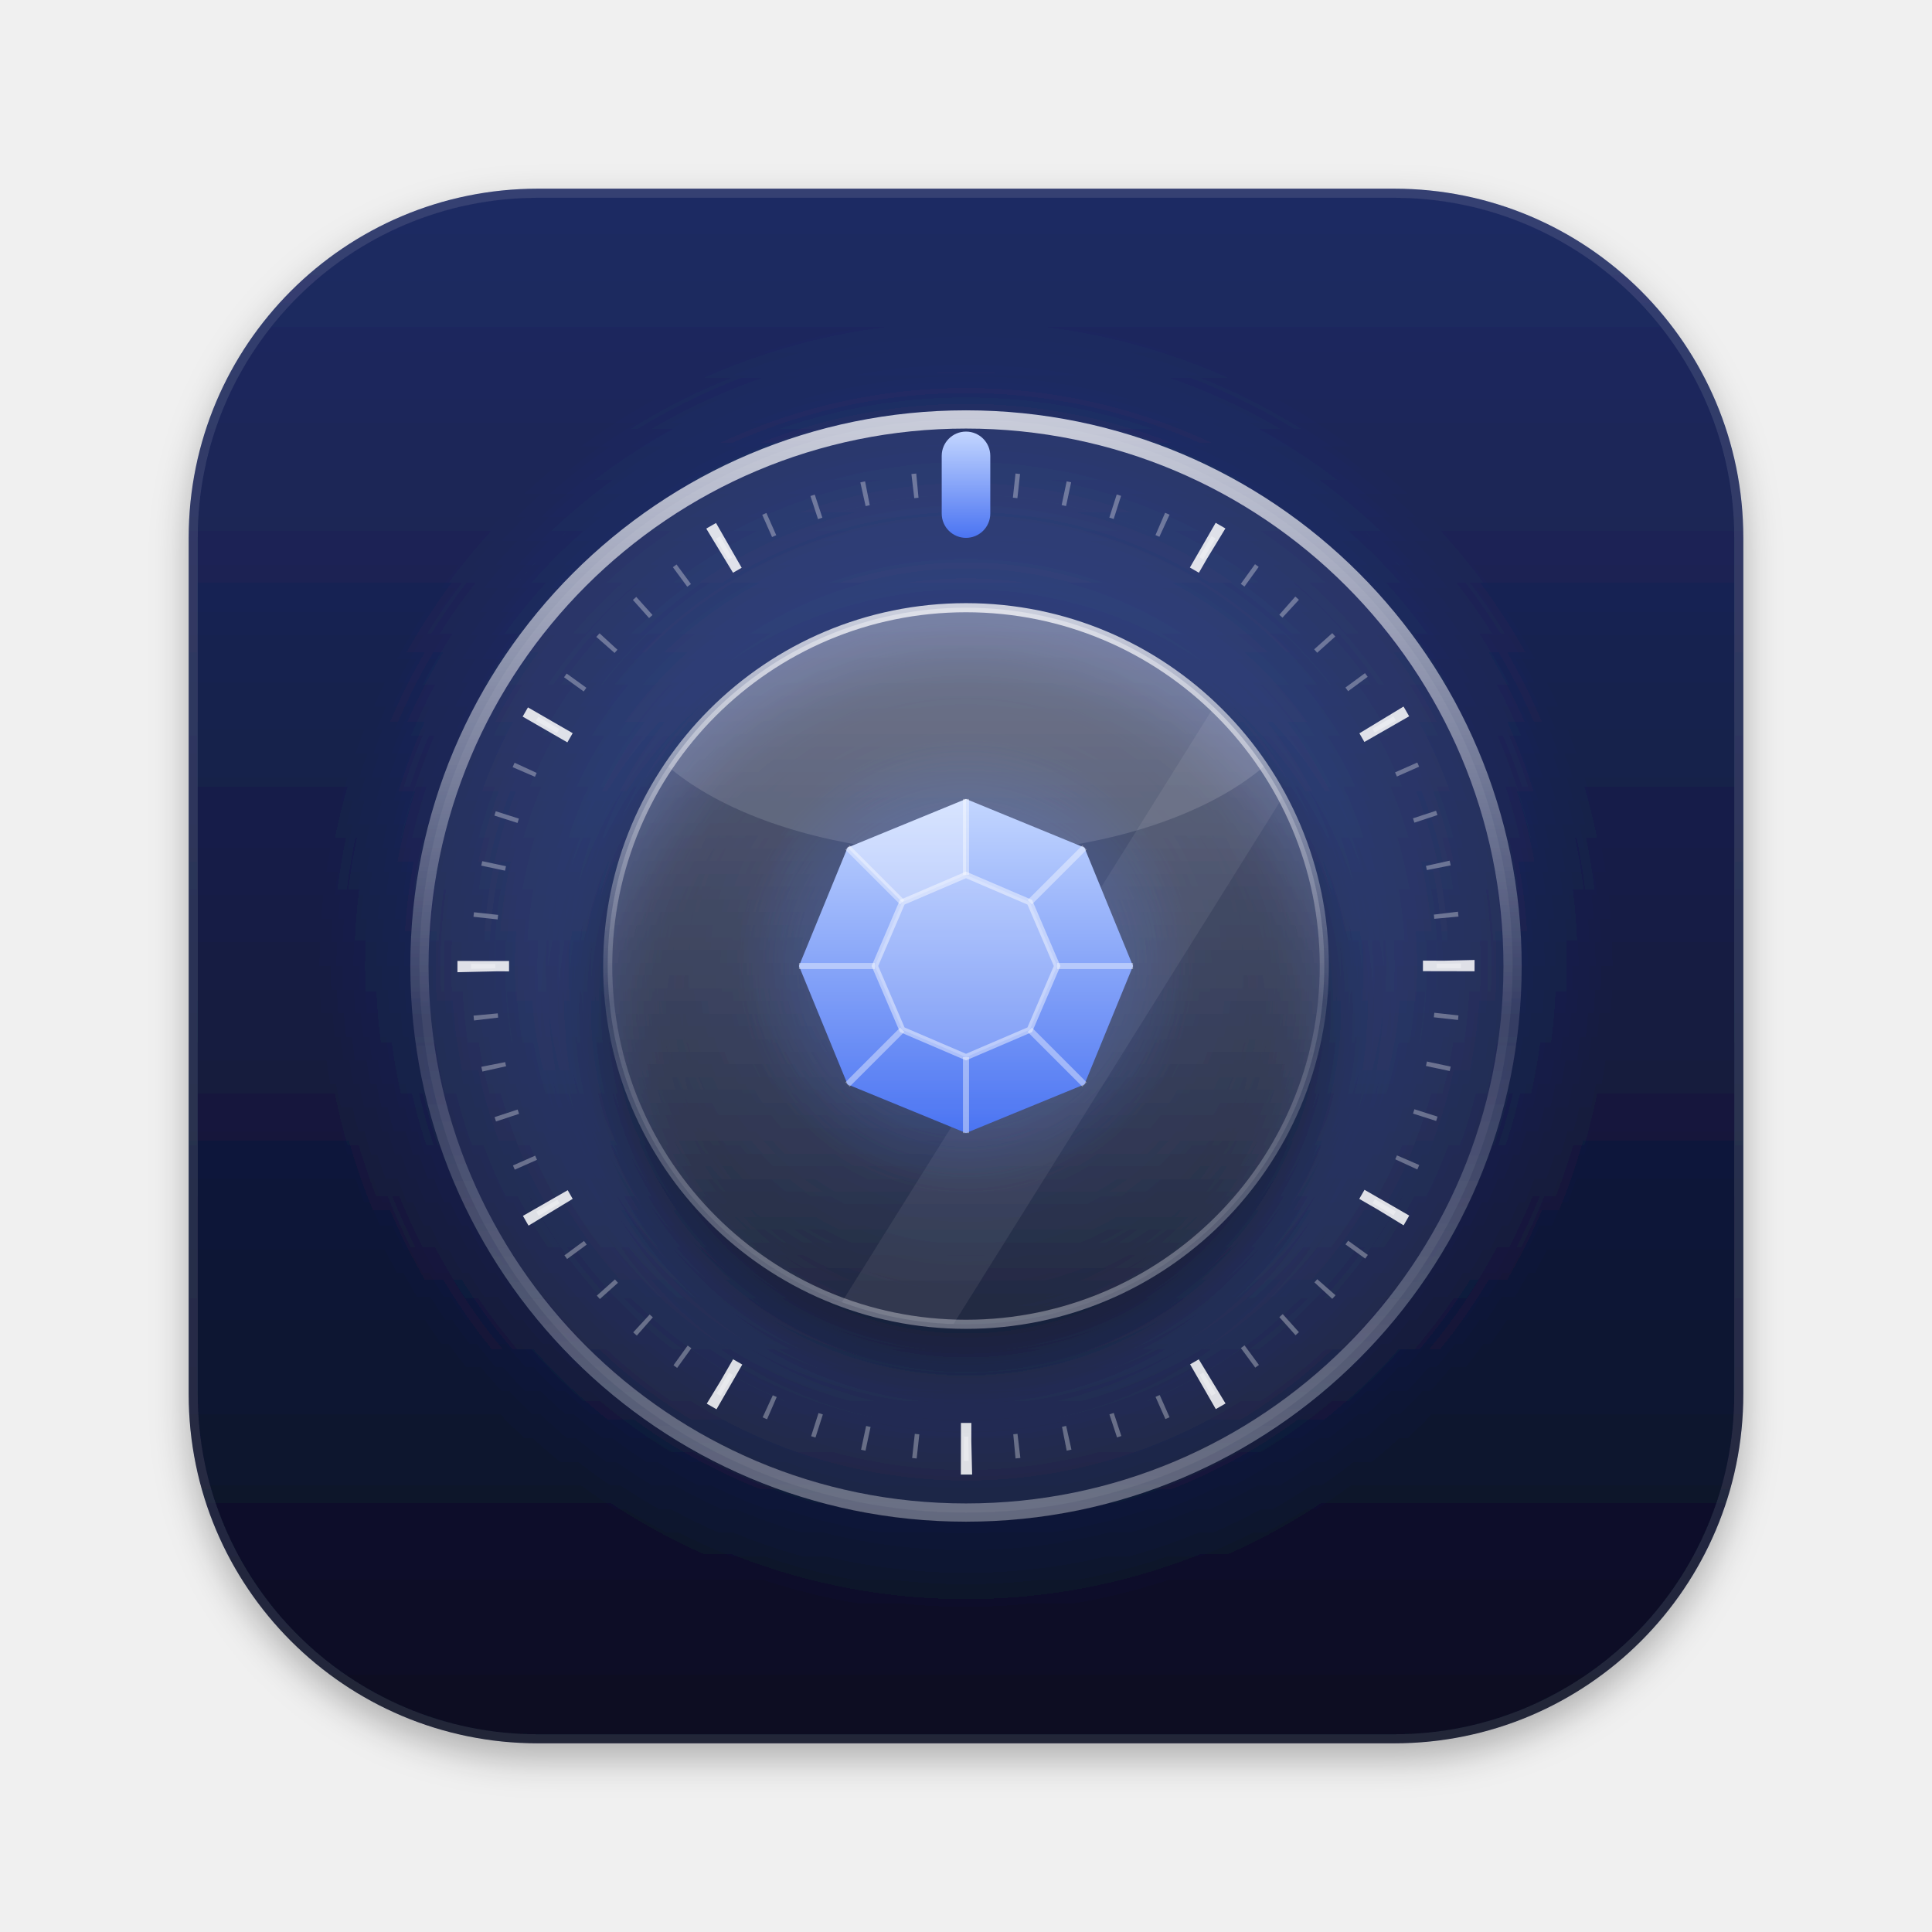
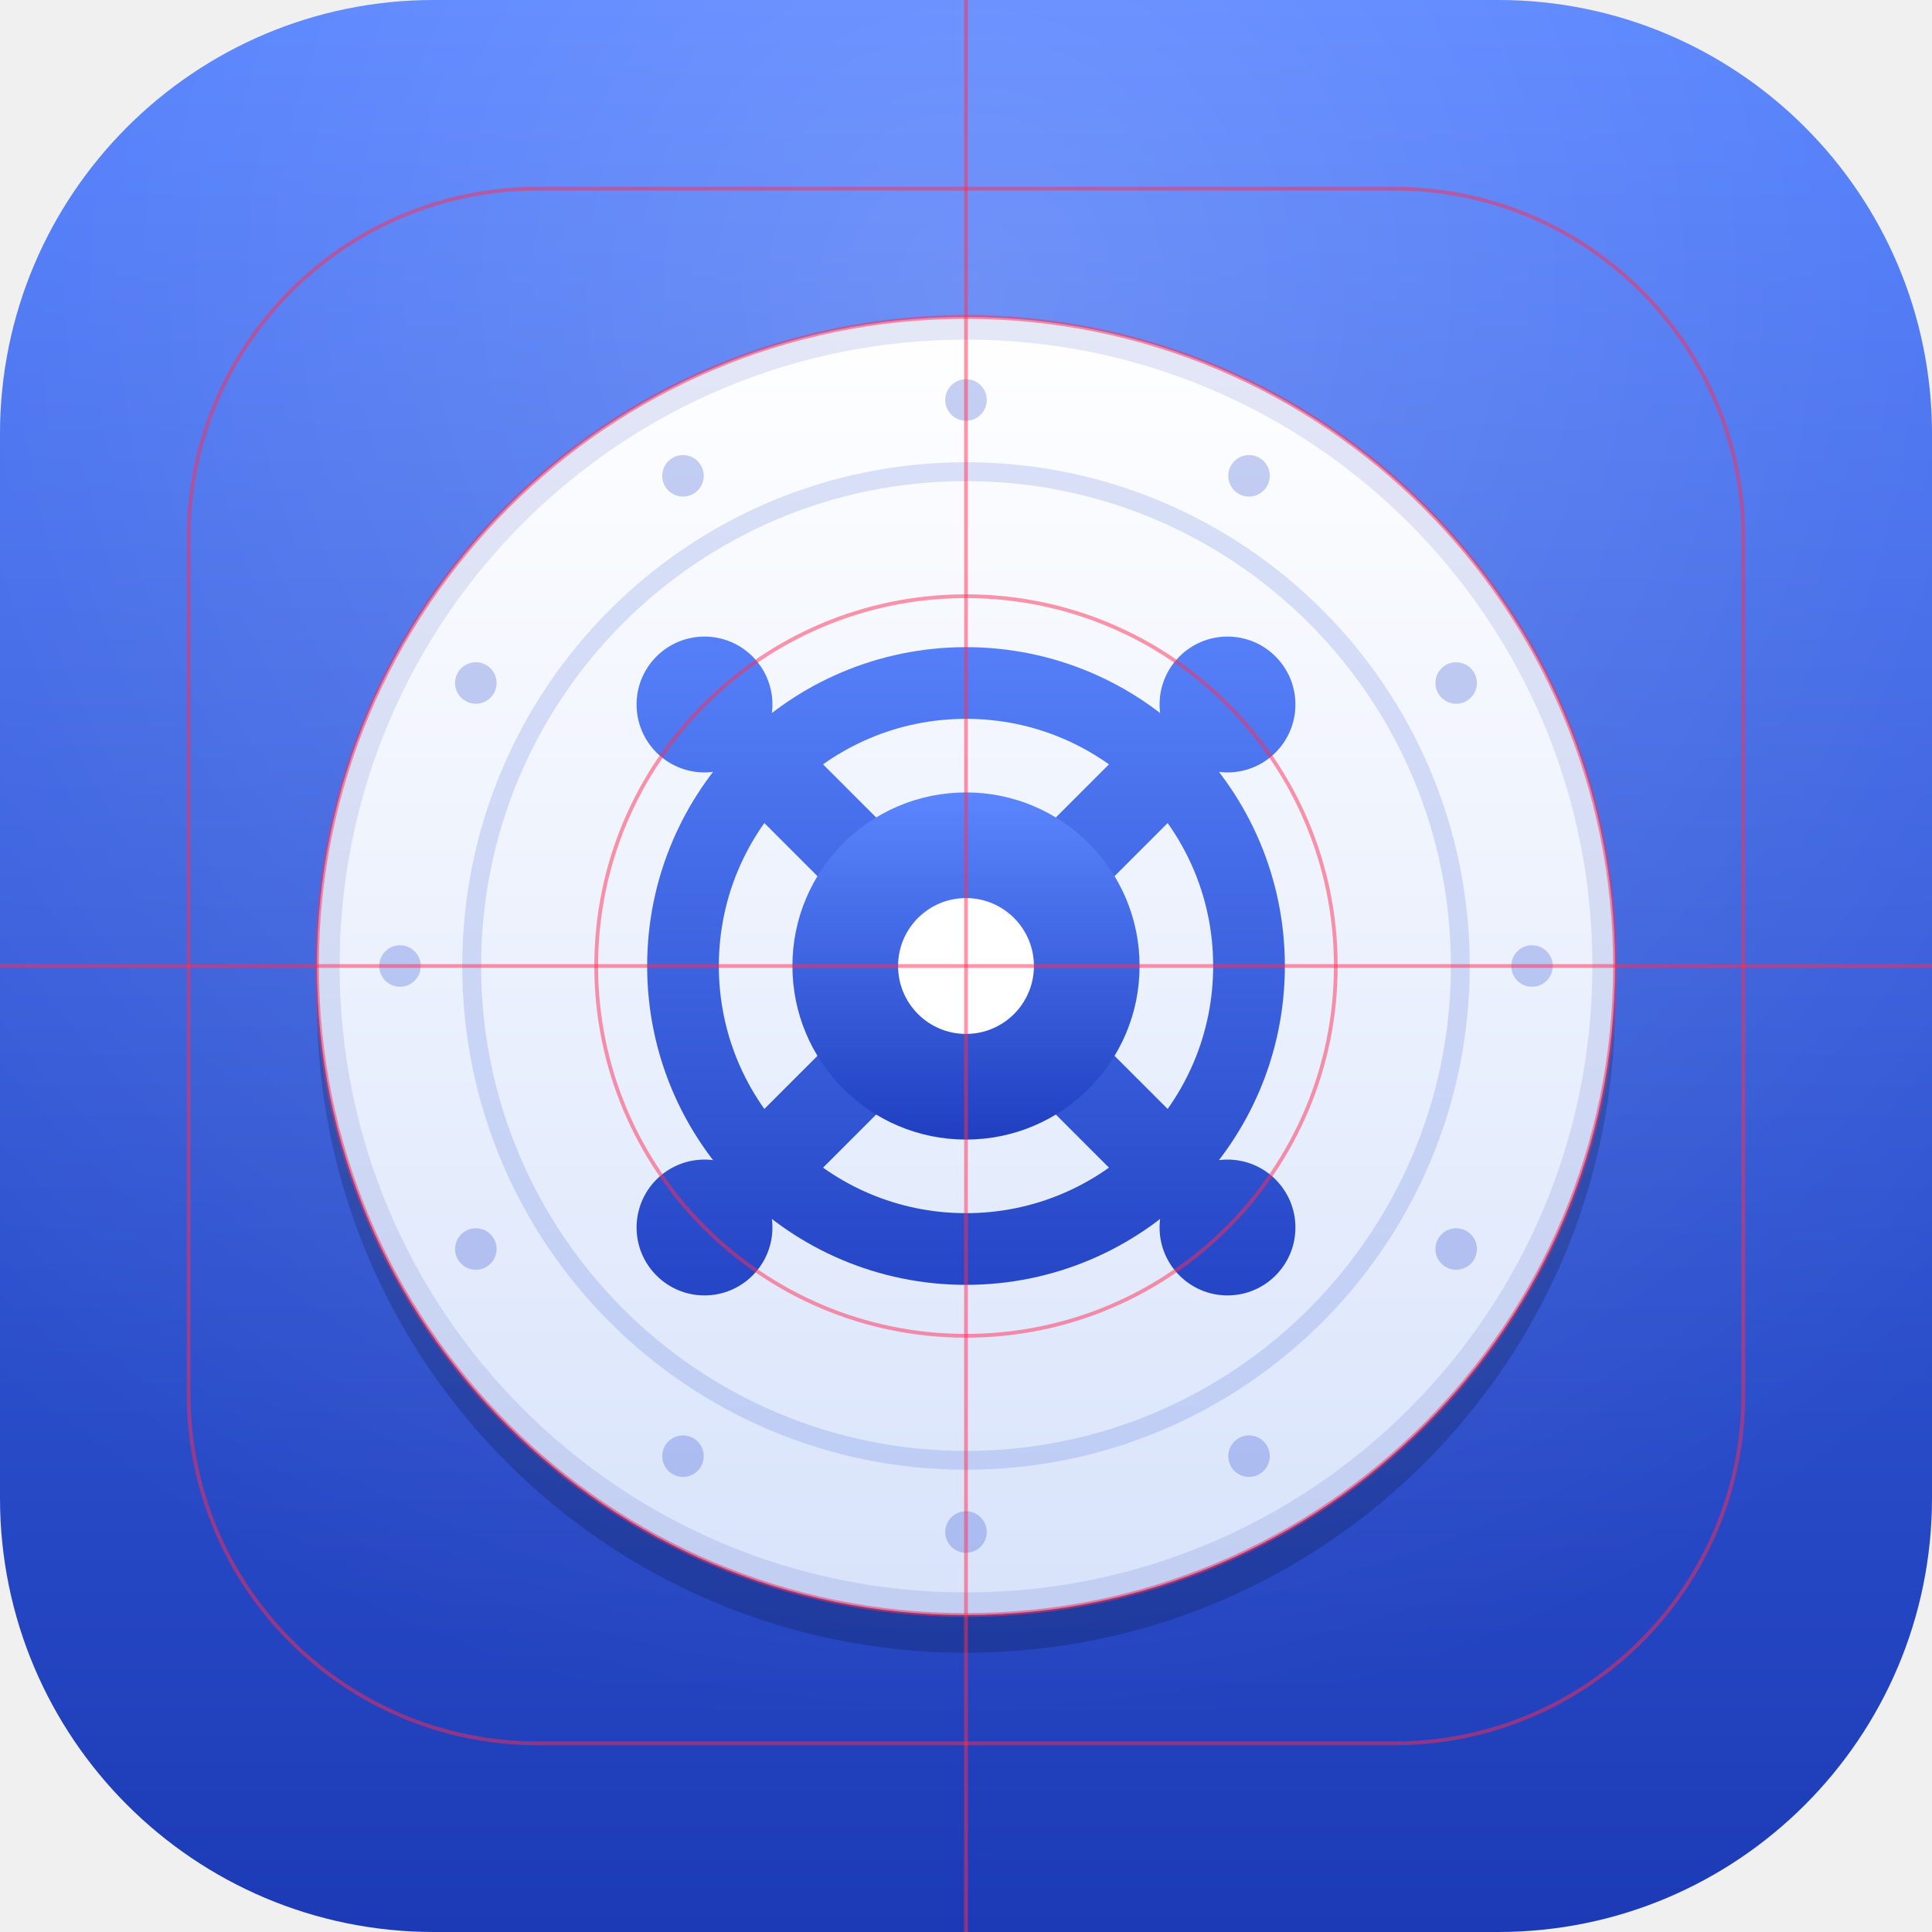
<svg xmlns="http://www.w3.org/2000/svg" viewBox="0 0 1024 1024" width="1024" height="1024">
  <defs>
-     <linearGradient id="gd-def-bg" x1="0" y1="0" x2="0" y2="1">
-       <stop offset="0" stop-color="#1F2B63" stop-opacity="1" />
-       <stop offset="1" stop-color="#090D22" stop-opacity="1" />
-     </linearGradient>
-     <radialGradient id="gd-def-glow" cx="0.5" cy="0.5" r="0.5">
-       <stop offset="0" stop-color="#5B86FF" stop-opacity=".45" />
-       <stop offset="1" stop-color="#5B86FF" stop-opacity="0" />
-     </radialGradient>
-     <linearGradient id="gd-def-rim" x1="0" y1="0" x2="0" y2="1">
-       <stop offset="0" stop-color="#FFFFFF" stop-opacity=".75" />
-       <stop offset=".55" stop-color="#FFFFFF" stop-opacity=".12" />
-       <stop offset="1" stop-color="#FFFFFF" stop-opacity=".35" />
-     </linearGradient>
-     <linearGradient id="gd-def-disc" x1="0" y1="0" x2="0" y2="1">
-       <stop offset="0" stop-color="#FFFFFF" stop-opacity=".26" />
-       <stop offset="1" stop-color="#FFFFFF" stop-opacity=".04" />
-     </linearGradient>
-     <linearGradient id="gd-def-key" x1="0" y1="0" x2="0" y2="1">
-       <stop offset="0" stop-color="#C3D6FF" />
-       <stop offset="1" stop-color="#4B74F2" />
-     </linearGradient>
-     <clipPath id="gd-def-clip">
-       <circle cx="512" cy="512" r="236" />
+     <clipPath id="sq">
+       <rect width="1024" height="1024" rx="230" />
    </clipPath>
-     <filter id="gd-def-blur" x="-30%" y="-30%" width="160%" height="160%">
-       <feGaussianBlur stdDeviation="22" />
-     </filter>
-     <filter id="sh" x="-20%" y="-20%" width="140%" height="140%">
-       <feDropShadow dx="0" dy="10" stdDeviation="12" flood-color="#000" flood-opacity=".28" />
-     </filter>
  </defs>
-   <g filter="url(#sh)" transform="translate(100 100) scale(0.8046875)">
-     <rect width="1024" height="1024" rx="230" fill="url(#gd-def-bg)" />
-     <rect x="3" y="3" width="1018" height="1018" rx="227" fill="none" stroke="#FFFFFF" stroke-opacity=".10" stroke-width="6" />
-     <circle cx="512" cy="512" r="430" fill="url(#gd-def-glow)" />
-     <circle cx="512" cy="512" r="360" fill="#FFFFFF" fill-opacity=".05" stroke="url(#gd-def-rim)" stroke-width="12" />
-     <circle cx="512" cy="512" r="318" fill="none" stroke="#FFFFFF" stroke-opacity=".32" stroke-width="16" stroke-dasharray="3 30.3" transform="rotate(-90.27 512 512)" />
-     <circle cx="512" cy="512" r="318" fill="none" stroke="#FFFFFF" stroke-opacity=".85" stroke-width="34" stroke-dasharray="7 159.5" transform="rotate(-90.63 512 512)" />
-     <rect x="496" y="160" width="32" height="70" rx="16" fill="url(#gd-def-key)" />
-     <circle cx="512" cy="540" r="236" fill="#000000" fill-opacity=".45" filter="url(#gd-def-blur)" />
-     <circle cx="512" cy="512" r="236" fill="url(#gd-def-disc)" />
-     <g clip-path="url(#gd-def-clip)">
-       <ellipse cx="512" cy="318" rx="230" ry="120" fill="#FFFFFF" fill-opacity=".13" />
-       <rect x="560" y="180" width="70" height="700" fill="#FFFFFF" fill-opacity=".07" transform="rotate(32 512 512)" />
+   <g clip-path="url(#sq)">
+     <defs>
+       <linearGradient id="L0bg" gradientUnits="userSpaceOnUse" x1="0" y1="0" x2="0" y2="1024">
+         <stop offset="0" stop-color="#4C7BFF" />
+         <stop offset="1" stop-color="#1C3AB5" />
+       </linearGradient>
+       <radialGradient id="L0hi" cx=".5" cy=".15" r=".75">
+         <stop offset="0" stop-color="#FFFFFF" stop-opacity=".22" />
+         <stop offset="1" stop-color="#FFFFFF" stop-opacity="0" />
+       </radialGradient>
+     </defs>
+     <rect width="1024" height="1024" fill="url(#L0bg)" />
+     <rect width="1024" height="1024" fill="url(#L0hi)" />
+     <circle cx="512" cy="532" r="344" fill="#000" fill-opacity=".18" />
+     <defs>
+       <linearGradient id="L1d" gradientUnits="userSpaceOnUse" x1="0" y1="168" x2="0" y2="856">
+         <stop offset="0" stop-color="#FFFFFF" />
+         <stop offset="1" stop-color="#D8E3FB" />
+       </linearGradient>
+     </defs>
+     <circle cx="512" cy="512" r="344" fill="url(#L1d)" />
+     <circle cx="512" cy="512" r="338" fill="none" stroke="#1C3AB5" stroke-opacity=".12" stroke-width="12" />
+     <circle cx="512" cy="512" r="262" fill="none" stroke="#2447D0" stroke-opacity=".16" stroke-width="10" />
+     <circle cx="512.0" cy="212.0" r="11" fill="#2447D0" fill-opacity=".26" />
+     <circle cx="662.0" cy="252.2" r="11" fill="#2447D0" fill-opacity=".26" />
+     <circle cx="771.8" cy="362.0" r="11" fill="#2447D0" fill-opacity=".26" />
+     <circle cx="812.0" cy="512.0" r="11" fill="#2447D0" fill-opacity=".26" />
+     <circle cx="771.8" cy="662.0" r="11" fill="#2447D0" fill-opacity=".26" />
+     <circle cx="662.0" cy="771.8" r="11" fill="#2447D0" fill-opacity=".26" />
+     <circle cx="512.0" cy="812.0" r="11" fill="#2447D0" fill-opacity=".26" />
+     <circle cx="362.0" cy="771.8" r="11" fill="#2447D0" fill-opacity=".26" />
+     <circle cx="252.2" cy="662.0" r="11" fill="#2447D0" fill-opacity=".26" />
+     <circle cx="212.0" cy="512.0" r="11" fill="#2447D0" fill-opacity=".26" />
+     <circle cx="252.2" cy="362.0" r="11" fill="#2447D0" fill-opacity=".26" />
+     <circle cx="362.0" cy="252.2" r="11" fill="#2447D0" fill-opacity=".26" />
+     <defs>
+       <linearGradient id="L2w" gradientUnits="userSpaceOnUse" x1="0" y1="300" x2="0" y2="724">
+         <stop offset="0" stop-color="#5B86FF" />
+         <stop offset="1" stop-color="#1F3FC0" />
+       </linearGradient>
+     </defs>
+     <circle cx="512" cy="512" r="150" fill="none" stroke="url(#L2w)" stroke-width="38" />
+     <g stroke="url(#L2w)" stroke-width="44" stroke-linecap="round">
+       <line x1="650.6" y1="650.6" x2="373.4" y2="373.4" />
+       <line x1="373.4" y1="650.6" x2="650.6" y2="373.4" />
    </g>
-     <circle cx="512" cy="512" r="236" fill="none" stroke="url(#gd-def-rim)" stroke-width="6" />
-     <circle cx="512" cy="512" r="150" fill="url(#gd-def-glow)" />
-     <polygon points="512,402 590,434 622,512 590,590 512,622 434,590 402,512 434,434" fill="url(#gd-def-key)" />
-     <polygon points="512,452 554,470 572,512 554,554 512,572 470,554 452,512 470,470" fill="#FFFFFF" fill-opacity=".18" stroke="#FFFFFF" stroke-opacity=".45" stroke-width="4" />
-     <path d="M512 402 L512 452 M590 434 L554 470 M622 512 L572 512 M590 590 L554 554 M512 622 L512 572 M434 590 L470 554 M402 512 L452 512 M434 434 L470 470" stroke="#FFFFFF" stroke-opacity=".4" stroke-width="4" />
-     <polygon points="512,402 434,434 470,470 512,452" fill="#FFFFFF" fill-opacity=".35" />
+     <circle cx="650.6" cy="650.6" r="36" fill="url(#L2w)" />
+     <circle cx="373.4" cy="650.6" r="36" fill="url(#L2w)" />
+     <circle cx="373.4" cy="373.4" r="36" fill="url(#L2w)" />
+     <circle cx="650.6" cy="373.4" r="36" fill="url(#L2w)" />
+     <defs>
+       <linearGradient id="L3h" gradientUnits="userSpaceOnUse" x1="0" y1="420" x2="0" y2="604">
+         <stop offset="0" stop-color="#5B86FF" />
+         <stop offset="1" stop-color="#1F3FC0" />
+       </linearGradient>
+     </defs>
+     <circle cx="512" cy="512" r="92" fill="url(#L3h)" />
+     <circle cx="512" cy="512" r="36" fill="#FFFFFF" />
+   </g>
+   <g fill="none" stroke="#FF2D55" stroke-opacity=".5" stroke-width="2">
+     <rect x="100" y="100" width="824" height="824" rx="185" />
+     <circle cx="512" cy="512" r="344" />
+     <circle cx="512" cy="512" r="196" />
+     <line x1="512" y1="0" x2="512" y2="1024" />
+     <line x1="0" y1="512" x2="1024" y2="512" />
  </g>
</svg>
